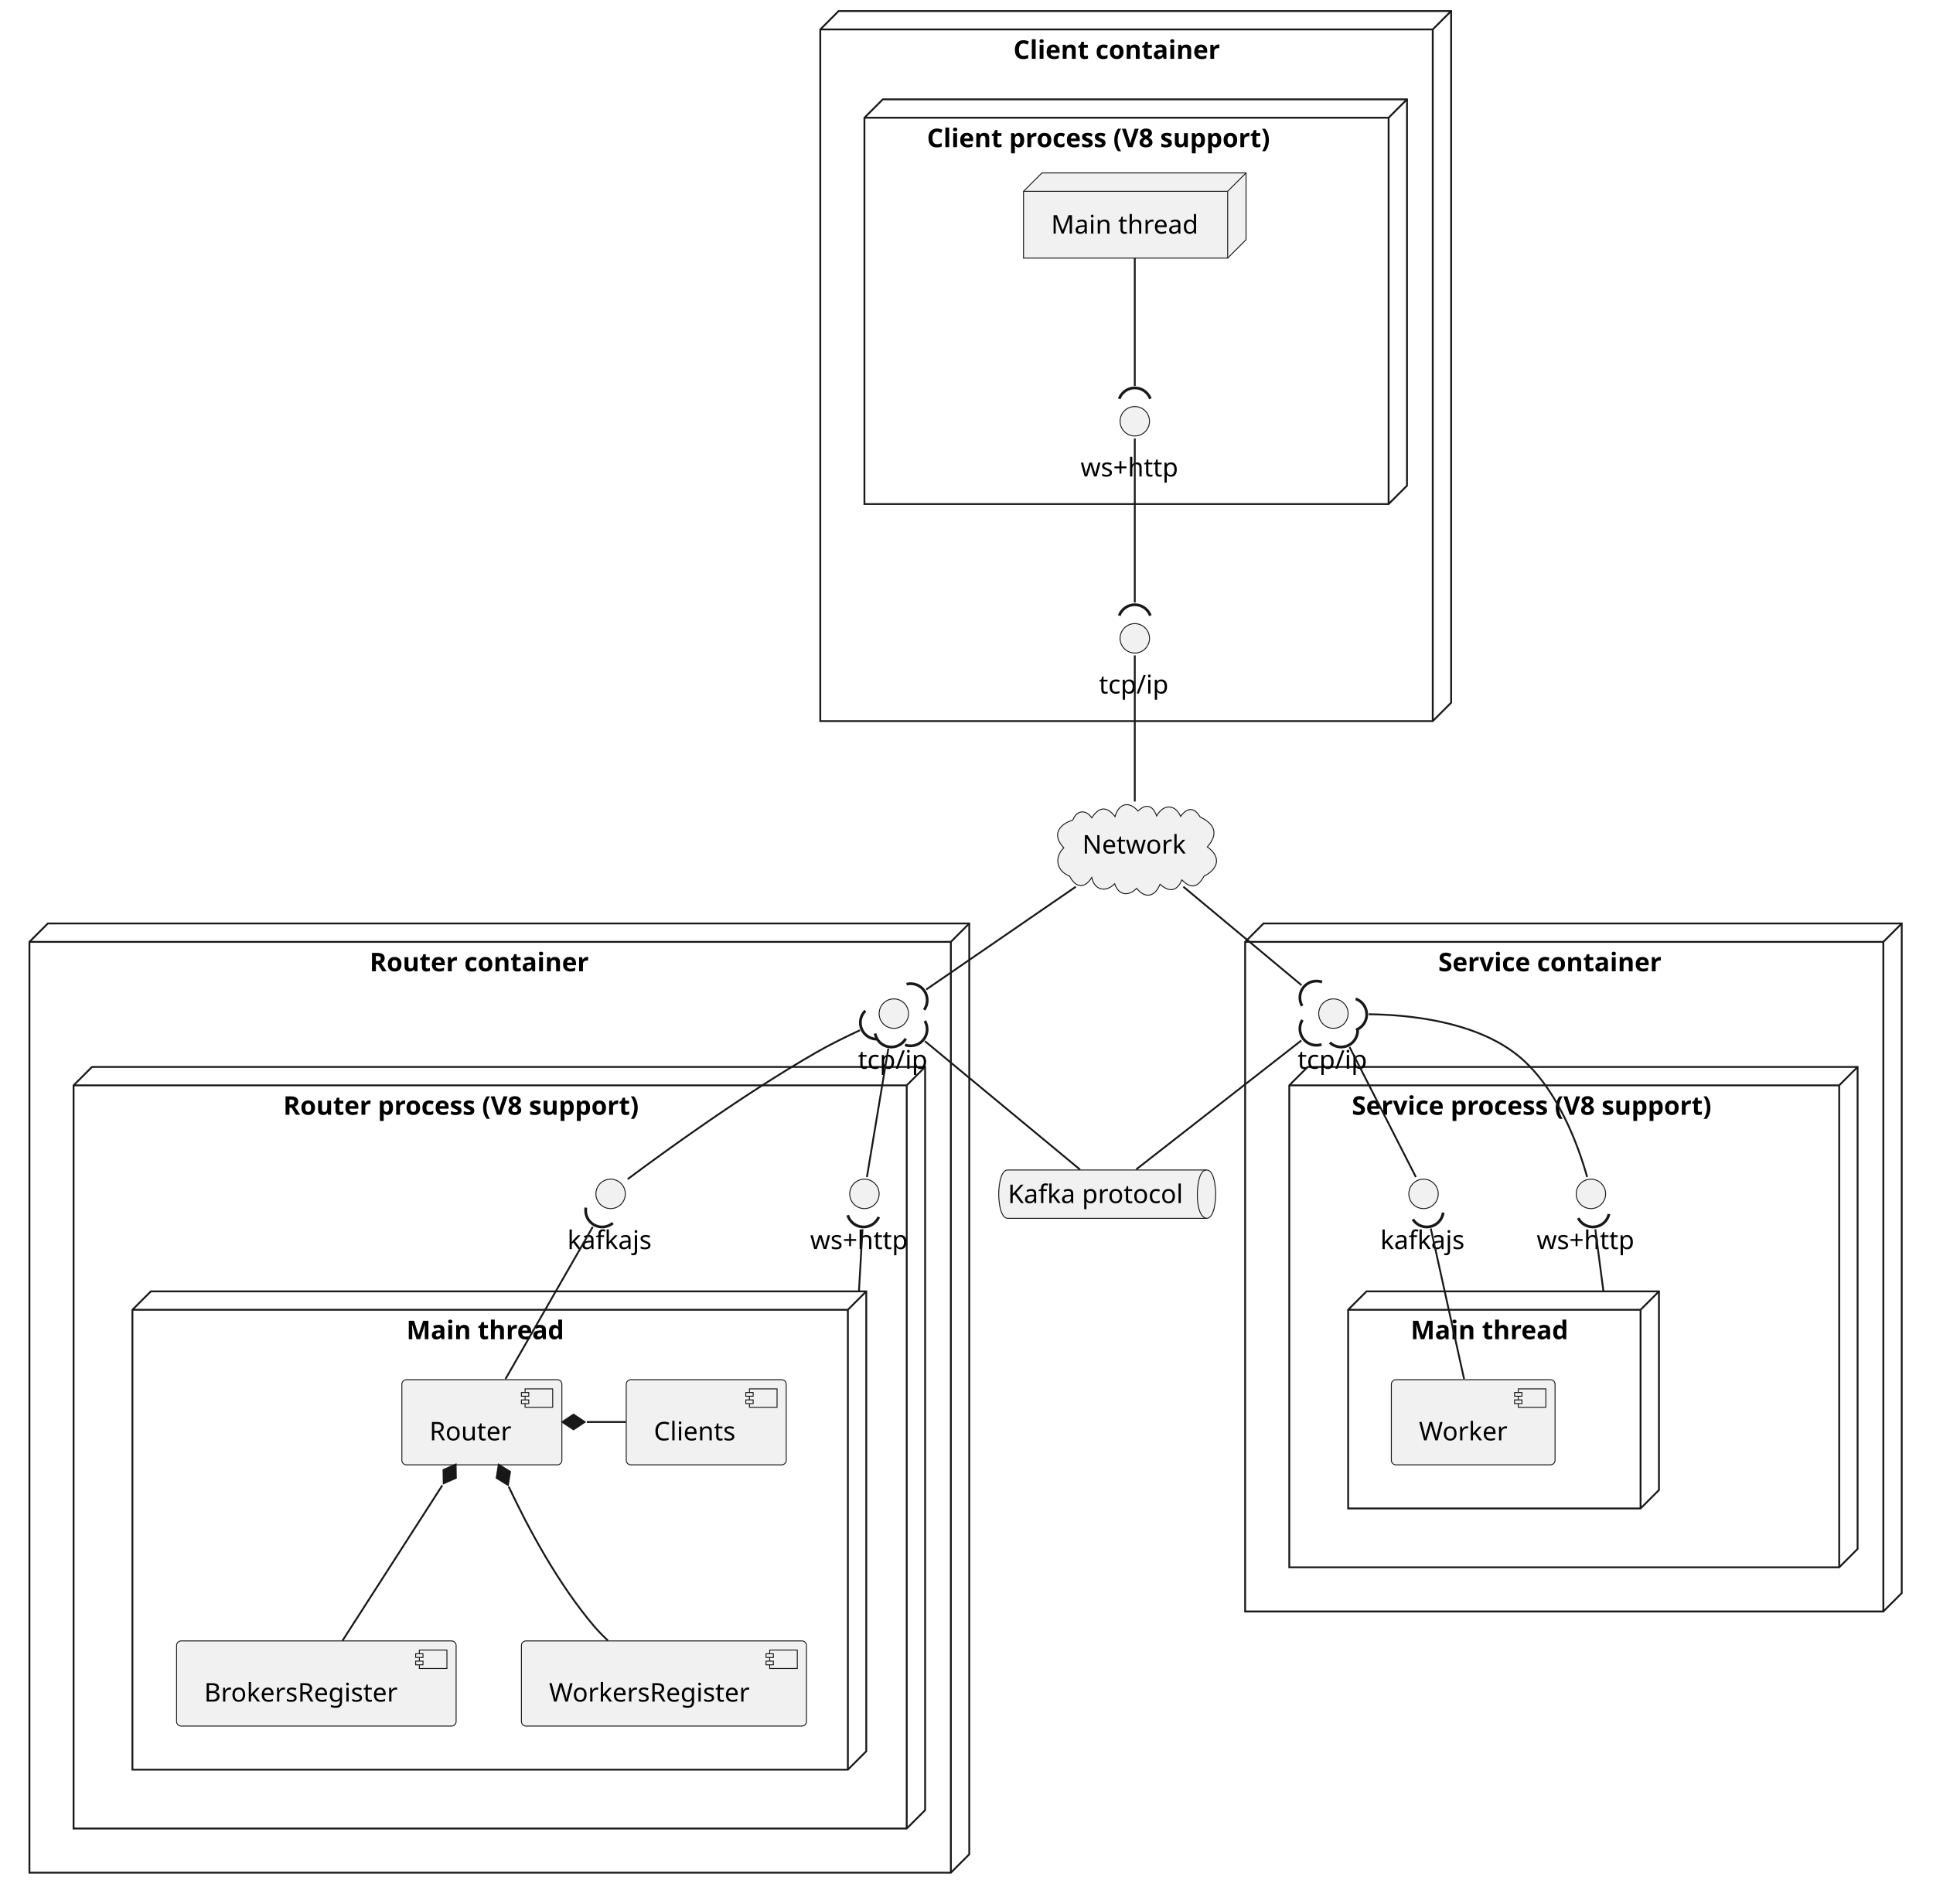
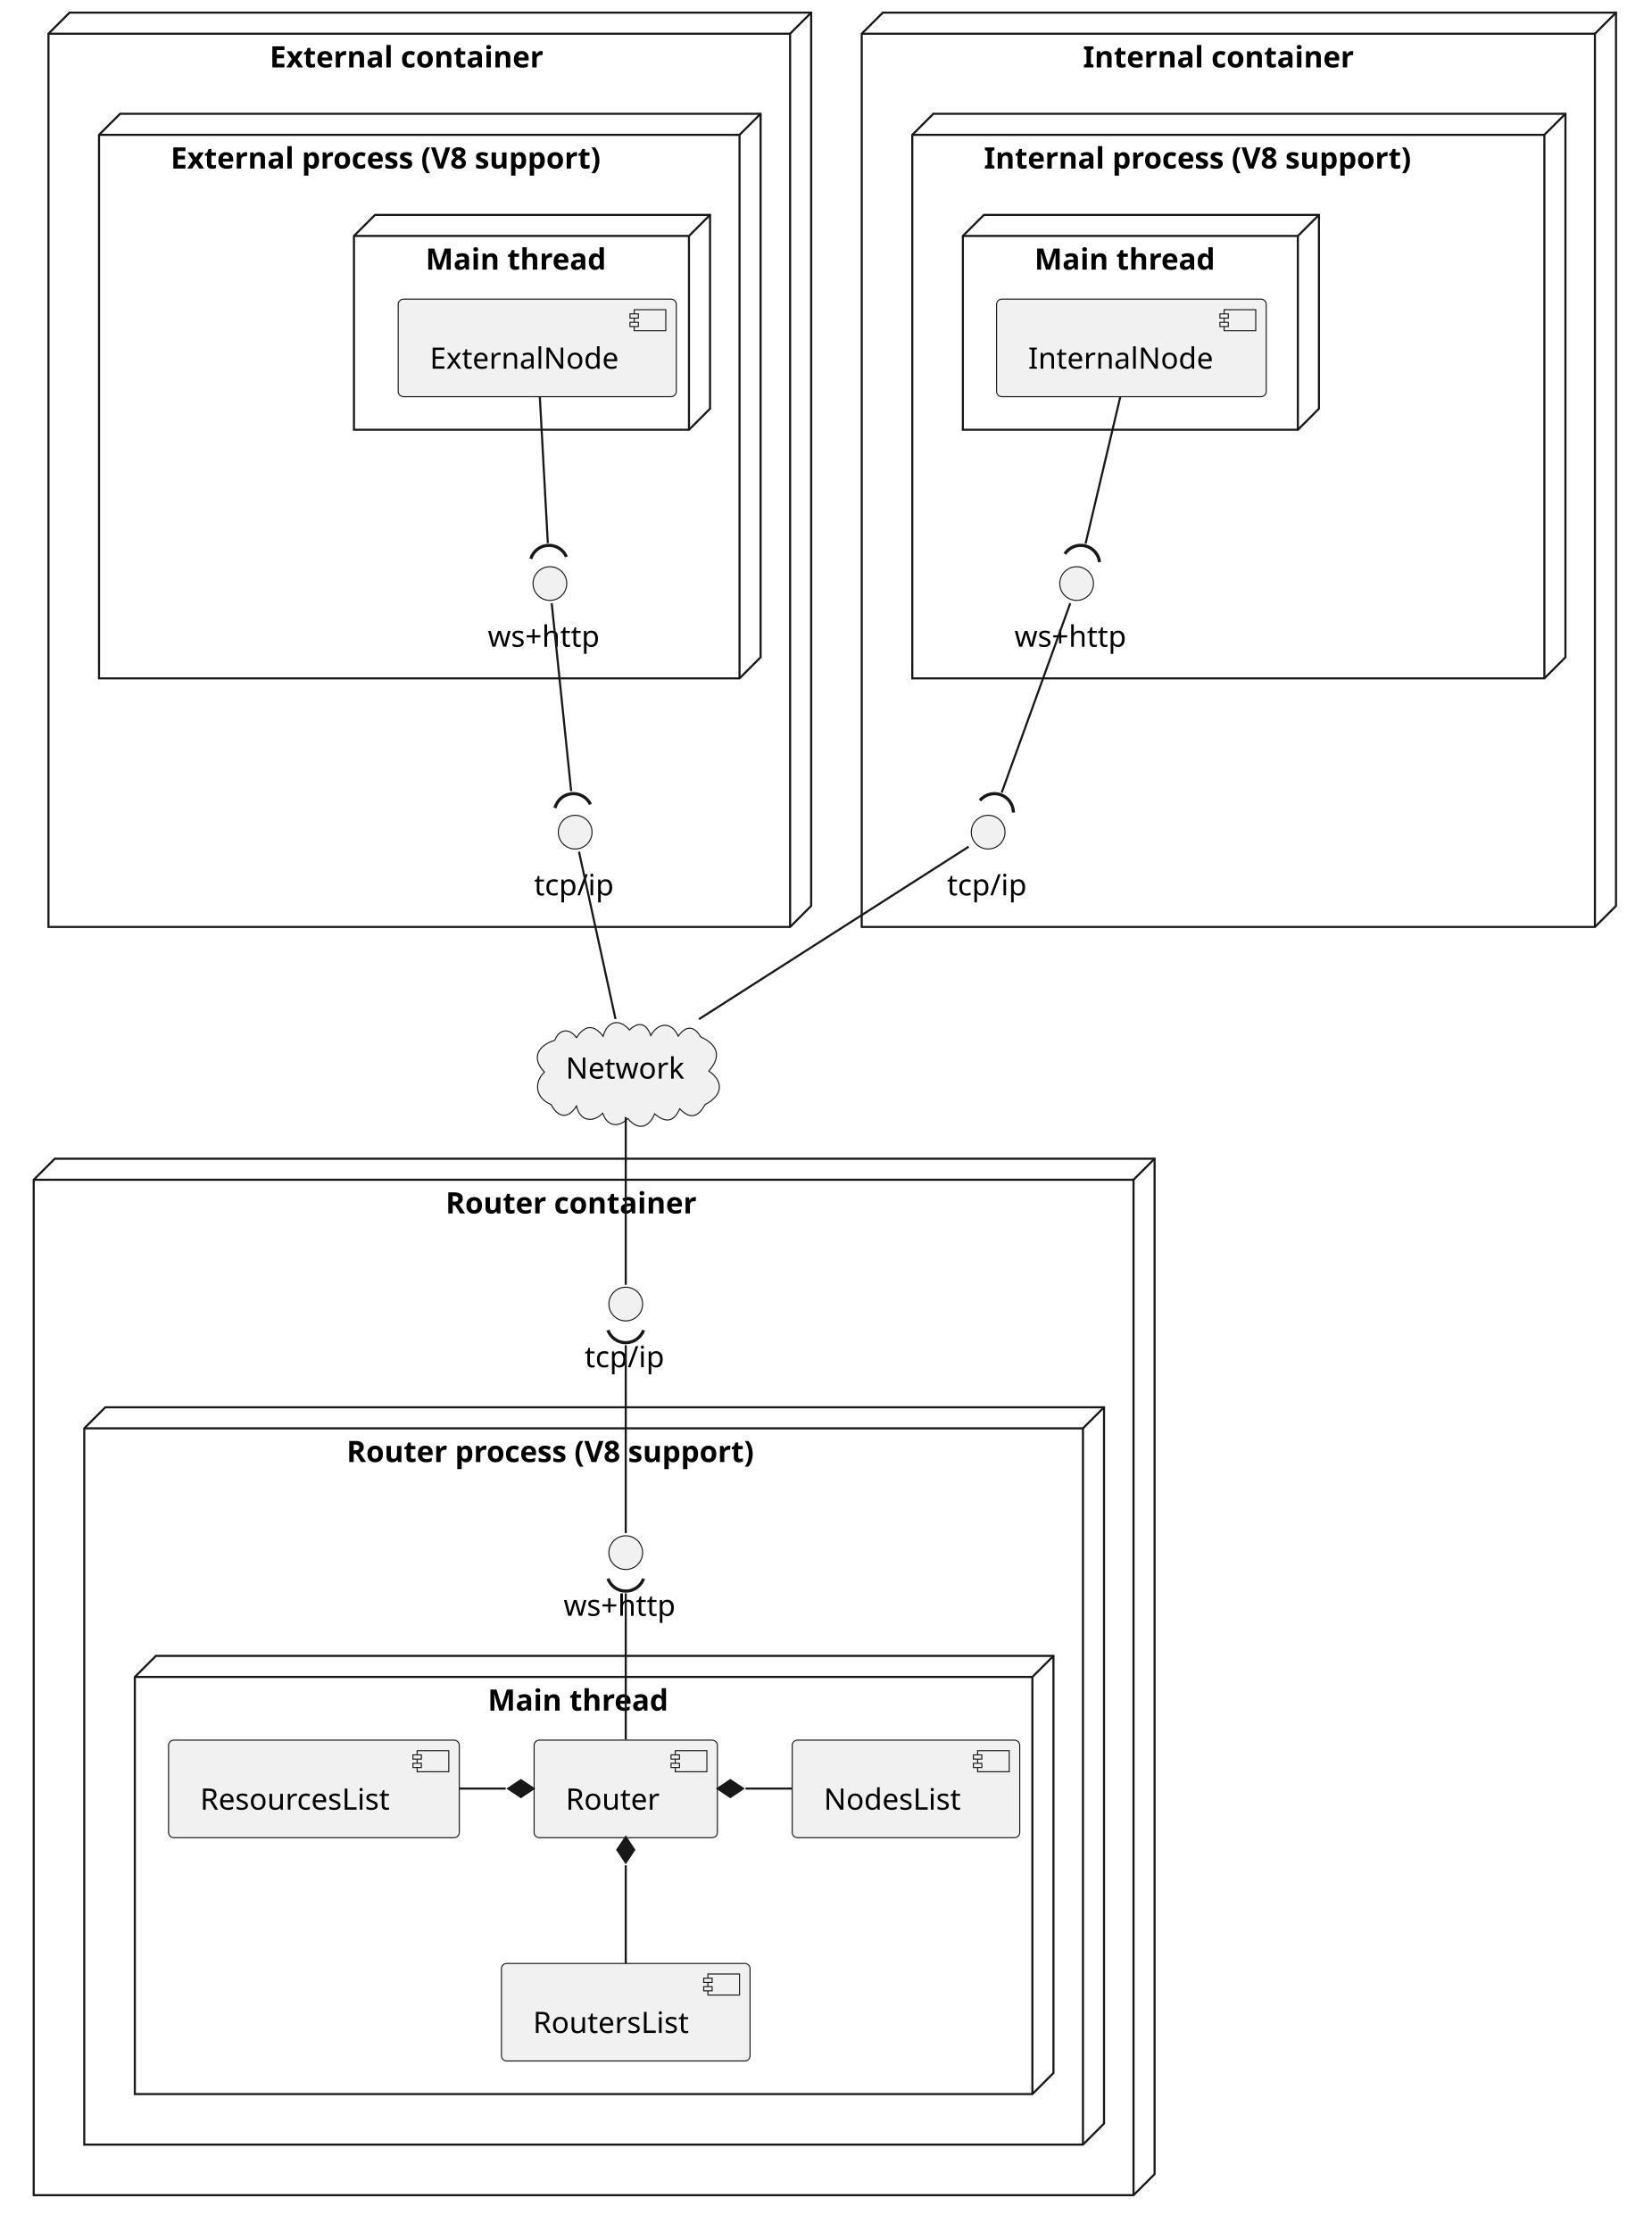
- <svg xmlns="http://www.w3.org/2000/svg" contentStyleType="text/css" height="1035px" preserveAspectRatio="none" style="width:1051px;height:1035px;background:#FFFFFF;" version="1.1" viewBox="0 0 1051 1035" width="1051px" zoomAndPan="magnify">
+ <svg xmlns="http://www.w3.org/2000/svg" contentStyleType="text/css" height="1059px" preserveAspectRatio="none" style="width:784px;height:1059px;background:#FFFFFF;" version="1.1" viewBox="0 0 784 1059" width="784px" zoomAndPan="magnify">
  <defs />
  <g>
-     <g id="cluster_client_container">
-       <polygon fill="none" points="446,16,456,6,789,6,789,382,779,392,446,392,446,16" style="stroke:#181818;stroke-width:1.0;" />
-       <line style="stroke:#181818;stroke-width:1.0;" x1="779" x2="789" y1="16" y2="6" />
-       <line style="stroke:#181818;stroke-width:1.0;" x1="446" x2="779" y1="16" y2="16" />
-       <line style="stroke:#181818;stroke-width:1.0;" x1="779" x2="779" y1="16" y2="392" />
-       <text fill="#000000" font-family="sans-serif" font-size="14" font-weight="bold" lengthAdjust="spacing" textLength="125" x="551" y="31.995">Client container</text>
+     <g id="cluster_external_container">
+       <polygon fill="none" points="23,16,33,6,385,6,385,430,375,440,23,440,23,16" style="stroke:#181818;stroke-width:1.0;" />
+       <line style="stroke:#181818;stroke-width:1.0;" x1="375" x2="385" y1="16" y2="6" />
+       <line style="stroke:#181818;stroke-width:1.0;" x1="23" x2="375" y1="16" y2="16" />
+       <line style="stroke:#181818;stroke-width:1.0;" x1="375" x2="375" y1="16" y2="440" />
+       <text fill="#000000" font-family="sans-serif" font-size="14" font-weight="bold" lengthAdjust="spacing" textLength="144" x="128" y="31.995">External container</text>
    </g>
-     <g id="cluster_client_process">
-       <polygon fill="none" points="470,64,480,54,765,54,765,264,755,274,470,274,470,64" style="stroke:#181818;stroke-width:1.0;" />
-       <line style="stroke:#181818;stroke-width:1.0;" x1="755" x2="765" y1="64" y2="54" />
-       <line style="stroke:#181818;stroke-width:1.0;" x1="470" x2="755" y1="64" y2="64" />
-       <line style="stroke:#181818;stroke-width:1.0;" x1="755" x2="755" y1="64" y2="274" />
-       <text fill="#000000" font-family="sans-serif" font-size="14" font-weight="bold" lengthAdjust="spacing" textLength="219" x="504" y="79.995">Client process (V8 support)</text>
+     <g id="cluster_external_process">
+       <polygon fill="none" points="47,64,57,54,361,54,361,312,351,322,47,322,47,64" style="stroke:#181818;stroke-width:1.0;" />
+       <line style="stroke:#181818;stroke-width:1.0;" x1="351" x2="361" y1="64" y2="54" />
+       <line style="stroke:#181818;stroke-width:1.0;" x1="47" x2="351" y1="64" y2="64" />
+       <line style="stroke:#181818;stroke-width:1.0;" x1="351" x2="351" y1="64" y2="322" />
+       <text fill="#000000" font-family="sans-serif" font-size="14" font-weight="bold" lengthAdjust="spacing" textLength="238" x="81" y="79.995">External process (V8 support)</text>
+     </g>
+     <g id="cluster_external_main_thread">
+       <polygon fill="none" points="168,112,178,102,337,102,337,194,327,204,168,204,168,112" style="stroke:#181818;stroke-width:1.0;" />
+       <line style="stroke:#181818;stroke-width:1.0;" x1="327" x2="337" y1="112" y2="102" />
+       <line style="stroke:#181818;stroke-width:1.0;" x1="168" x2="327" y1="112" y2="112" />
+       <line style="stroke:#181818;stroke-width:1.0;" x1="327" x2="327" y1="112" y2="204" />
+       <text fill="#000000" font-family="sans-serif" font-size="14" font-weight="bold" lengthAdjust="spacing" textLength="93" x="202" y="127.995">Main thread</text>
+     </g>
+     <g id="cluster_internal_container">
+       <polygon fill="none" points="409,16,419,6,767,6,767,430,757,440,409,440,409,16" style="stroke:#181818;stroke-width:1.0;" />
+       <line style="stroke:#181818;stroke-width:1.0;" x1="757" x2="767" y1="16" y2="6" />
+       <line style="stroke:#181818;stroke-width:1.0;" x1="409" x2="757" y1="16" y2="16" />
+       <line style="stroke:#181818;stroke-width:1.0;" x1="757" x2="757" y1="16" y2="440" />
+       <text fill="#000000" font-family="sans-serif" font-size="14" font-weight="bold" lengthAdjust="spacing" textLength="140" x="514" y="31.995">Internal container</text>
+     </g>
+     <g id="cluster_internal_process">
+       <polygon fill="none" points="433,64,443,54,743,54,743,312,733,322,433,322,433,64" style="stroke:#181818;stroke-width:1.0;" />
+       <line style="stroke:#181818;stroke-width:1.0;" x1="733" x2="743" y1="64" y2="54" />
+       <line style="stroke:#181818;stroke-width:1.0;" x1="433" x2="733" y1="64" y2="64" />
+       <line style="stroke:#181818;stroke-width:1.0;" x1="733" x2="733" y1="64" y2="322" />
+       <text fill="#000000" font-family="sans-serif" font-size="14" font-weight="bold" lengthAdjust="spacing" textLength="234" x="467" y="79.995">Internal process (V8 support)</text>
+     </g>
+     <g id="cluster_internal_main_thread">
+       <polygon fill="none" points="457,112,467,102,626,102,626,194,616,204,457,204,457,112" style="stroke:#181818;stroke-width:1.0;" />
+       <line style="stroke:#181818;stroke-width:1.0;" x1="616" x2="626" y1="112" y2="102" />
+       <line style="stroke:#181818;stroke-width:1.0;" x1="457" x2="616" y1="112" y2="112" />
+       <line style="stroke:#181818;stroke-width:1.0;" x1="616" x2="616" y1="112" y2="204" />
+       <text fill="#000000" font-family="sans-serif" font-size="14" font-weight="bold" lengthAdjust="spacing" textLength="93" x="491" y="127.995">Main thread</text>
    </g>
    <g id="cluster_router_container">
-       <polygon fill="none" points="16,512,26,502,527,502,527,1008,517,1018,16,1018,16,512" style="stroke:#181818;stroke-width:1.0;" />
-       <line style="stroke:#181818;stroke-width:1.0;" x1="517" x2="527" y1="512" y2="502" />
-       <line style="stroke:#181818;stroke-width:1.0;" x1="16" x2="517" y1="512" y2="512" />
-       <line style="stroke:#181818;stroke-width:1.0;" x1="517" x2="517" y1="512" y2="1018" />
-       <text fill="#000000" font-family="sans-serif" font-size="14" font-weight="bold" lengthAdjust="spacing" textLength="133" x="201" y="527.995">Router container</text>
+       <polygon fill="none" points="16,560,26,550,548,550,548,1032,538,1042,16,1042,16,560" style="stroke:#181818;stroke-width:1.0;" />
+       <line style="stroke:#181818;stroke-width:1.0;" x1="538" x2="548" y1="560" y2="550" />
+       <line style="stroke:#181818;stroke-width:1.0;" x1="16" x2="538" y1="560" y2="560" />
+       <line style="stroke:#181818;stroke-width:1.0;" x1="538" x2="538" y1="560" y2="1042" />
+       <text fill="#000000" font-family="sans-serif" font-size="14" font-weight="bold" lengthAdjust="spacing" textLength="133" x="211.5" y="575.995">Router container</text>
    </g>
    <g id="cluster_router_process">
-       <polygon fill="none" points="40,590,50,580,503,580,503,984,493,994,40,994,40,590" style="stroke:#181818;stroke-width:1.0;" />
-       <line style="stroke:#181818;stroke-width:1.0;" x1="493" x2="503" y1="590" y2="580" />
-       <line style="stroke:#181818;stroke-width:1.0;" x1="40" x2="493" y1="590" y2="590" />
-       <line style="stroke:#181818;stroke-width:1.0;" x1="493" x2="493" y1="590" y2="994" />
-       <text fill="#000000" font-family="sans-serif" font-size="14" font-weight="bold" lengthAdjust="spacing" textLength="227" x="154" y="605.995">Router process (V8 support)</text>
+       <polygon fill="none" points="40,678,50,668,524,668,524,1008,514,1018,40,1018,40,678" style="stroke:#181818;stroke-width:1.0;" />
+       <line style="stroke:#181818;stroke-width:1.0;" x1="514" x2="524" y1="678" y2="668" />
+       <line style="stroke:#181818;stroke-width:1.0;" x1="40" x2="514" y1="678" y2="678" />
+       <line style="stroke:#181818;stroke-width:1.0;" x1="514" x2="514" y1="678" y2="1018" />
+       <text fill="#000000" font-family="sans-serif" font-size="14" font-weight="bold" lengthAdjust="spacing" textLength="227" x="164.5" y="693.995">Router process (V8 support)</text>
    </g>
    <g id="cluster_router_main_thread">
-       <polygon fill="none" points="72,712,82,702,471,702,471,952,461,962,72,962,72,712" style="stroke:#181818;stroke-width:1.0;" />
-       <line style="stroke:#181818;stroke-width:1.0;" x1="461" x2="471" y1="712" y2="702" />
-       <line style="stroke:#181818;stroke-width:1.0;" x1="72" x2="461" y1="712" y2="712" />
-       <line style="stroke:#181818;stroke-width:1.0;" x1="461" x2="461" y1="712" y2="962" />
-       <text fill="#000000" font-family="sans-serif" font-size="14" font-weight="bold" lengthAdjust="spacing" textLength="93" x="221" y="727.995">Main thread</text>
+       <polygon fill="none" points="64,796,74,786,500,786,500,984,490,994,64,994,64,796" style="stroke:#181818;stroke-width:1.0;" />
+       <line style="stroke:#181818;stroke-width:1.0;" x1="490" x2="500" y1="796" y2="786" />
+       <line style="stroke:#181818;stroke-width:1.0;" x1="64" x2="490" y1="796" y2="796" />
+       <line style="stroke:#181818;stroke-width:1.0;" x1="490" x2="490" y1="796" y2="994" />
+       <text fill="#000000" font-family="sans-serif" font-size="14" font-weight="bold" lengthAdjust="spacing" textLength="93" x="231.5" y="811.995">Main thread</text>
    </g>
-     <g id="cluster_service_container">
-       <polygon fill="none" points="677,512,687,502,1034,502,1034,866,1024,876,677,876,677,512" style="stroke:#181818;stroke-width:1.0;" />
-       <line style="stroke:#181818;stroke-width:1.0;" x1="1024" x2="1034" y1="512" y2="502" />
-       <line style="stroke:#181818;stroke-width:1.0;" x1="677" x2="1024" y1="512" y2="512" />
-       <line style="stroke:#181818;stroke-width:1.0;" x1="1024" x2="1024" y1="512" y2="876" />
-       <text fill="#000000" font-family="sans-serif" font-size="14" font-weight="bold" lengthAdjust="spacing" textLength="139" x="782" y="527.995">Service container</text>
+     <g id="elem_external_tcp_ip">
+       <ellipse cx="273" cy="395" fill="#F1F1F1" rx="8" ry="8" style="stroke:#181818;stroke-width:0.5;" />
+       <text fill="#000000" font-family="sans-serif" font-size="14" lengthAdjust="spacing" textLength="39" x="253.5" y="424.995">tcp/ip</text>
    </g>
-     <g id="cluster_service_process">
-       <polygon fill="none" points="701,590,711,580,1010,580,1010,842,1000,852,701,852,701,590" style="stroke:#181818;stroke-width:1.0;" />
-       <line style="stroke:#181818;stroke-width:1.0;" x1="1000" x2="1010" y1="590" y2="580" />
-       <line style="stroke:#181818;stroke-width:1.0;" x1="701" x2="1000" y1="590" y2="590" />
-       <line style="stroke:#181818;stroke-width:1.0;" x1="1000" x2="1000" y1="590" y2="852" />
-       <text fill="#000000" font-family="sans-serif" font-size="14" font-weight="bold" lengthAdjust="spacing" textLength="233" x="735" y="605.995">Service process (V8 support)</text>
+     <g id="elem_external_websocket">
+       <ellipse cx="261" cy="277" fill="#F1F1F1" rx="8" ry="8" style="stroke:#181818;stroke-width:0.5;" />
+       <text fill="#000000" font-family="sans-serif" font-size="14" lengthAdjust="spacing" textLength="59" x="231.5" y="306.995">ws+http</text>
    </g>
-     <g id="cluster_service_main_thread">
-       <polygon fill="none" points="733,712,743,702,902,702,902,810,892,820,733,820,733,712" style="stroke:#181818;stroke-width:1.0;" />
-       <line style="stroke:#181818;stroke-width:1.0;" x1="892" x2="902" y1="712" y2="702" />
-       <line style="stroke:#181818;stroke-width:1.0;" x1="733" x2="892" y1="712" y2="712" />
-       <line style="stroke:#181818;stroke-width:1.0;" x1="892" x2="892" y1="712" y2="820" />
-       <text fill="#000000" font-family="sans-serif" font-size="14" font-weight="bold" lengthAdjust="spacing" textLength="93" x="767" y="727.995">Main thread</text>
+     <g id="elem_ExternalNode">
+       <rect fill="#F1F1F1" height="46.297" rx="2.5" ry="2.5" style="stroke:#181818;stroke-width:0.5;" width="132" x="189" y="142" />
+       <rect fill="#F1F1F1" height="10" style="stroke:#181818;stroke-width:0.5;" width="15" x="301" y="147" />
+       <rect fill="#F1F1F1" height="2" style="stroke:#181818;stroke-width:0.5;" width="4" x="299" y="149" />
+       <rect fill="#F1F1F1" height="2" style="stroke:#181818;stroke-width:0.5;" width="4" x="299" y="153" />
+       <text fill="#000000" font-family="sans-serif" font-size="14" lengthAdjust="spacing" textLength="92" x="204" y="174.995">ExternalNode</text>
    </g>
-     <g id="elem_client_tcp_ip">
-       <ellipse cx="617" cy="347" fill="#F1F1F1" rx="8" ry="8" style="stroke:#181818;stroke-width:0.5;" />
-       <text fill="#000000" font-family="sans-serif" font-size="14" lengthAdjust="spacing" textLength="39" x="597.5" y="376.995">tcp/ip</text>
+     <g id="elem_internal_tcp_ip">
+       <ellipse cx="469" cy="395" fill="#F1F1F1" rx="8" ry="8" style="stroke:#181818;stroke-width:0.5;" />
+       <text fill="#000000" font-family="sans-serif" font-size="14" lengthAdjust="spacing" textLength="39" x="449.5" y="424.995">tcp/ip</text>
    </g>
-     <g id="elem_client_websocket">
-       <ellipse cx="617" cy="229" fill="#F1F1F1" rx="8" ry="8" style="stroke:#181818;stroke-width:0.5;" />
-       <text fill="#000000" font-family="sans-serif" font-size="14" lengthAdjust="spacing" textLength="59" x="587.5" y="258.995">ws+http</text>
+     <g id="elem_internal_websocket">
+       <ellipse cx="511" cy="277" fill="#F1F1F1" rx="8" ry="8" style="stroke:#181818;stroke-width:0.5;" />
+       <text fill="#000000" font-family="sans-serif" font-size="14" lengthAdjust="spacing" textLength="59" x="481.5" y="306.995">ws+http</text>
    </g>
-     <g id="elem_client_main_thread">
-       <polygon fill="#F1F1F1" points="556.5,104,566.5,94,677.5,94,677.5,130.297,667.5,140.297,556.5,140.297,556.5,104" style="stroke:#181818;stroke-width:0.5;" />
-       <line style="stroke:#181818;stroke-width:0.5;" x1="667.5" x2="677.5" y1="104" y2="94" />
-       <line style="stroke:#181818;stroke-width:0.5;" x1="556.5" x2="667.5" y1="104" y2="104" />
-       <line style="stroke:#181818;stroke-width:0.5;" x1="667.5" x2="667.5" y1="104" y2="140.297" />
-       <text fill="#000000" font-family="sans-serif" font-size="14" lengthAdjust="spacing" textLength="81" x="571.5" y="126.995">Main thread</text>
+     <g id="elem_InternalNode">
+       <rect fill="#F1F1F1" height="46.297" rx="2.5" ry="2.5" style="stroke:#181818;stroke-width:0.5;" width="128" x="473" y="142" />
+       <rect fill="#F1F1F1" height="10" style="stroke:#181818;stroke-width:0.5;" width="15" x="581" y="147" />
+       <rect fill="#F1F1F1" height="2" style="stroke:#181818;stroke-width:0.5;" width="4" x="579" y="149" />
+       <rect fill="#F1F1F1" height="2" style="stroke:#181818;stroke-width:0.5;" width="4" x="579" y="153" />
+       <text fill="#000000" font-family="sans-serif" font-size="14" lengthAdjust="spacing" textLength="88" x="488" y="174.995">InternalNode</text>
    </g>
    <g id="elem_router_tcp_ip">
-       <ellipse cx="486" cy="551" fill="#F1F1F1" rx="8" ry="8" style="stroke:#181818;stroke-width:0.5;" />
-       <text fill="#000000" font-family="sans-serif" font-size="14" lengthAdjust="spacing" textLength="39" x="466.5" y="580.995">tcp/ip</text>
+       <ellipse cx="297" cy="619" fill="#F1F1F1" rx="8" ry="8" style="stroke:#181818;stroke-width:0.5;" />
+       <text fill="#000000" font-family="sans-serif" font-size="14" lengthAdjust="spacing" textLength="39" x="277.5" y="648.995">tcp/ip</text>
    </g>
    <g id="elem_router_websocket">
-       <ellipse cx="470" cy="649" fill="#F1F1F1" rx="8" ry="8" style="stroke:#181818;stroke-width:0.5;" />
-       <text fill="#000000" font-family="sans-serif" font-size="14" lengthAdjust="spacing" textLength="59" x="440.5" y="678.995">ws+http</text>
-     </g>
-     <g id="elem_router_kafka_js">
-       <ellipse cx="332" cy="649" fill="#F1F1F1" rx="8" ry="8" style="stroke:#181818;stroke-width:0.5;" />
-       <text fill="#000000" font-family="sans-serif" font-size="14" lengthAdjust="spacing" textLength="47" x="308.5" y="678.995">kafkajs</text>
+       <ellipse cx="297" cy="737" fill="#F1F1F1" rx="8" ry="8" style="stroke:#181818;stroke-width:0.5;" />
+       <text fill="#000000" font-family="sans-serif" font-size="14" lengthAdjust="spacing" textLength="59" x="267.5" y="766.995">ws+http</text>
    </g>
    <g id="elem_Router">
-       <rect fill="#F1F1F1" height="46.297" rx="2.5" ry="2.5" style="stroke:#181818;stroke-width:0.5;" width="87" x="218.5" y="750" />
-       <rect fill="#F1F1F1" height="10" style="stroke:#181818;stroke-width:0.5;" width="15" x="285.5" y="755" />
-       <rect fill="#F1F1F1" height="2" style="stroke:#181818;stroke-width:0.5;" width="4" x="283.5" y="757" />
-       <rect fill="#F1F1F1" height="2" style="stroke:#181818;stroke-width:0.5;" width="4" x="283.5" y="761" />
-       <text fill="#000000" font-family="sans-serif" font-size="14" lengthAdjust="spacing" textLength="47" x="233.5" y="782.995">Router</text>
+       <rect fill="#F1F1F1" height="46.297" rx="2.5" ry="2.5" style="stroke:#181818;stroke-width:0.5;" width="87" x="253.5" y="826" />
+       <rect fill="#F1F1F1" height="10" style="stroke:#181818;stroke-width:0.5;" width="15" x="320.5" y="831" />
+       <rect fill="#F1F1F1" height="2" style="stroke:#181818;stroke-width:0.5;" width="4" x="318.5" y="833" />
+       <rect fill="#F1F1F1" height="2" style="stroke:#181818;stroke-width:0.5;" width="4" x="318.5" y="837" />
+       <text fill="#000000" font-family="sans-serif" font-size="14" lengthAdjust="spacing" textLength="47" x="268.5" y="858.995">Router</text>
    </g>
-     <g id="elem_Clients">
-       <rect fill="#F1F1F1" height="46.297" rx="2.5" ry="2.5" style="stroke:#181818;stroke-width:0.5;" width="87" x="340.5" y="750" />
-       <rect fill="#F1F1F1" height="10" style="stroke:#181818;stroke-width:0.5;" width="15" x="407.5" y="755" />
-       <rect fill="#F1F1F1" height="2" style="stroke:#181818;stroke-width:0.5;" width="4" x="405.5" y="757" />
-       <rect fill="#F1F1F1" height="2" style="stroke:#181818;stroke-width:0.5;" width="4" x="405.5" y="761" />
-       <text fill="#000000" font-family="sans-serif" font-size="14" lengthAdjust="spacing" textLength="47" x="355.5" y="782.995">Clients</text>
+     <g id="elem_NodesList">
+       <rect fill="#F1F1F1" height="46.297" rx="2.5" ry="2.5" style="stroke:#181818;stroke-width:0.5;" width="108" x="376" y="826" />
+       <rect fill="#F1F1F1" height="10" style="stroke:#181818;stroke-width:0.5;" width="15" x="464" y="831" />
+       <rect fill="#F1F1F1" height="2" style="stroke:#181818;stroke-width:0.5;" width="4" x="462" y="833" />
+       <rect fill="#F1F1F1" height="2" style="stroke:#181818;stroke-width:0.5;" width="4" x="462" y="837" />
+       <text fill="#000000" font-family="sans-serif" font-size="14" lengthAdjust="spacing" textLength="68" x="391" y="858.995">NodesList</text>
    </g>
-     <g id="elem_BrokersRegister">
-       <rect fill="#F1F1F1" height="46.297" rx="2.5" ry="2.5" style="stroke:#181818;stroke-width:0.5;" width="152" x="96" y="892" />
-       <rect fill="#F1F1F1" height="10" style="stroke:#181818;stroke-width:0.5;" width="15" x="228" y="897" />
-       <rect fill="#F1F1F1" height="2" style="stroke:#181818;stroke-width:0.5;" width="4" x="226" y="899" />
-       <rect fill="#F1F1F1" height="2" style="stroke:#181818;stroke-width:0.5;" width="4" x="226" y="903" />
-       <text fill="#000000" font-family="sans-serif" font-size="14" lengthAdjust="spacing" textLength="112" x="111" y="924.995">BrokersRegister</text>
+     <g id="elem_ResourcesList">
+       <rect fill="#F1F1F1" height="46.297" rx="2.5" ry="2.5" style="stroke:#181818;stroke-width:0.5;" width="138" x="80" y="826" />
+       <rect fill="#F1F1F1" height="10" style="stroke:#181818;stroke-width:0.5;" width="15" x="198" y="831" />
+       <rect fill="#F1F1F1" height="2" style="stroke:#181818;stroke-width:0.5;" width="4" x="196" y="833" />
+       <rect fill="#F1F1F1" height="2" style="stroke:#181818;stroke-width:0.5;" width="4" x="196" y="837" />
+       <text fill="#000000" font-family="sans-serif" font-size="14" lengthAdjust="spacing" textLength="98" x="95" y="858.995">ResourcesList</text>
    </g>
-     <g id="elem_WorkersRegister">
-       <rect fill="#F1F1F1" height="46.297" rx="2.5" ry="2.5" style="stroke:#181818;stroke-width:0.5;" width="155" x="283.5" y="892" />
-       <rect fill="#F1F1F1" height="10" style="stroke:#181818;stroke-width:0.5;" width="15" x="418.5" y="897" />
-       <rect fill="#F1F1F1" height="2" style="stroke:#181818;stroke-width:0.5;" width="4" x="416.5" y="899" />
-       <rect fill="#F1F1F1" height="2" style="stroke:#181818;stroke-width:0.5;" width="4" x="416.5" y="903" />
-       <text fill="#000000" font-family="sans-serif" font-size="14" lengthAdjust="spacing" textLength="115" x="298.5" y="924.995">WorkersRegister</text>
-     </g>
-     <g id="elem_service_tcp_ip">
-       <ellipse cx="725" cy="551" fill="#F1F1F1" rx="8" ry="8" style="stroke:#181818;stroke-width:0.5;" />
-       <text fill="#000000" font-family="sans-serif" font-size="14" lengthAdjust="spacing" textLength="39" x="705.5" y="580.995">tcp/ip</text>
-     </g>
-     <g id="elem_service_websocket">
-       <ellipse cx="865" cy="649" fill="#F1F1F1" rx="8" ry="8" style="stroke:#181818;stroke-width:0.5;" />
-       <text fill="#000000" font-family="sans-serif" font-size="14" lengthAdjust="spacing" textLength="59" x="835.5" y="678.995">ws+http</text>
-     </g>
-     <g id="elem_service_kafka_js">
-       <ellipse cx="774" cy="649" fill="#F1F1F1" rx="8" ry="8" style="stroke:#181818;stroke-width:0.5;" />
-       <text fill="#000000" font-family="sans-serif" font-size="14" lengthAdjust="spacing" textLength="47" x="750.5" y="678.995">kafkajs</text>
-     </g>
-     <g id="elem_Worker">
-       <rect fill="#F1F1F1" height="46.297" rx="2.5" ry="2.5" style="stroke:#181818;stroke-width:0.5;" width="89" x="756.5" y="750" />
-       <rect fill="#F1F1F1" height="10" style="stroke:#181818;stroke-width:0.5;" width="15" x="825.5" y="755" />
-       <rect fill="#F1F1F1" height="2" style="stroke:#181818;stroke-width:0.5;" width="4" x="823.5" y="757" />
-       <rect fill="#F1F1F1" height="2" style="stroke:#181818;stroke-width:0.5;" width="4" x="823.5" y="761" />
-       <text fill="#000000" font-family="sans-serif" font-size="14" lengthAdjust="spacing" textLength="49" x="771.5" y="782.995">Worker</text>
+     <g id="elem_RoutersList">
+       <rect fill="#F1F1F1" height="46.297" rx="2.5" ry="2.5" style="stroke:#181818;stroke-width:0.5;" width="118" x="238" y="932" />
+       <rect fill="#F1F1F1" height="10" style="stroke:#181818;stroke-width:0.5;" width="15" x="336" y="937" />
+       <rect fill="#F1F1F1" height="2" style="stroke:#181818;stroke-width:0.5;" width="4" x="334" y="939" />
+       <rect fill="#F1F1F1" height="2" style="stroke:#181818;stroke-width:0.5;" width="4" x="334" y="943" />
+       <text fill="#000000" font-family="sans-serif" font-size="14" lengthAdjust="spacing" textLength="78" x="253" y="964.995">RoutersList</text>
    </g>
    <g id="elem_network">
-       <path d="M583.31,445.808 C585.371,440.345 590.33,439.846 593.624,444.56 C597.518,438.532 601.764,438.06 606.268,443.91 C608.1,436.877 613.803,435.06 618.75,440.889 C623.291,436.49 626.95,437.964 628.875,443.543 C632.363,437.255 638.708,436.728 641.927,443.807 C645.486,438.843 649.315,438.667 652.55,444.137 C660.458,447.841 662.722,453.283 656.444,460.385 C664.345,465.984 662.227,472.454 654.649,476.307 C651.452,482.17 647.673,483.624 642.618,478.308 C639.846,484.802 635.672,485.061 630.723,480.692 C628.049,487.342 622.867,488.87 617.989,482.92 C613.613,487.424 608.178,486.795 606.067,480.435 C601.309,485.259 595.085,484.057 593.612,476.993 C589.659,483.406 584.787,482.555 581.565,476.297 C574.51,473.507 572.955,466.203 578.407,460.855 C571.72,453.935 575.755,448.088 583.31,445.808 " fill="#F1F1F1" style="stroke:#181818;stroke-width:0.5;" />
-       <text fill="#000000" font-family="sans-serif" font-size="14" lengthAdjust="spacing" textLength="57" x="588.5" y="463.995">Network</text>
+       <path d="M263.31,493.808 C265.371,488.345 270.33,487.846 273.624,492.56 C277.518,486.532 281.764,486.06 286.268,491.91 C288.1,484.877 293.803,483.06 298.75,488.889 C303.291,484.49 306.95,485.964 308.875,491.543 C312.363,485.255 318.708,484.728 321.926,491.807 C325.486,486.843 329.315,486.667 332.55,492.137 C340.458,495.841 342.722,501.283 336.444,508.385 C344.345,513.984 342.227,520.454 334.649,524.307 C331.452,530.17 327.673,531.624 322.618,526.308 C319.846,532.802 315.672,533.061 310.723,528.692 C308.049,535.342 302.867,536.87 297.989,530.92 C293.613,535.424 288.178,534.794 286.067,528.435 C281.309,533.259 275.085,532.057 273.612,524.993 C269.659,531.407 264.787,530.555 261.565,524.297 C254.51,521.507 252.955,514.203 258.407,508.855 C251.72,501.935 255.755,496.088 263.31,493.808 " fill="#F1F1F1" style="stroke:#181818;stroke-width:0.5;" />
+       <text fill="#000000" font-family="sans-serif" font-size="14" lengthAdjust="spacing" textLength="57" x="268.5" y="511.995">Network</text>
    </g>
-     <g id="elem_kafka_protocol">
-       <path d="M548,636 L656,636 C661,636 661,649.148 661,649.148 C661,649.148 661,662.297 656,662.297 L548,662.297 C543,662.297 543,649.148 543,649.148 C543,649.148 543,636 548,636 " fill="#F1F1F1" style="stroke:#181818;stroke-width:0.5;" />
-       <path d="M656,636 C651,636 651,649.148 651,649.148 C651,662.297 656,662.297 656,662.297 " fill="none" style="stroke:#181818;stroke-width:0.5;" />
-       <text fill="#000000" font-family="sans-serif" font-size="14" lengthAdjust="spacing" textLength="98" x="548" y="653.995">Kafka protocol</text>
+     <g id="link_ExternalNode_external_websocket">
+       <path d="M256.21,188.26 C257.33,208.74 258.97,238.73 260.01,257.81 " fill="none" id="ExternalNode-to-external_websocket" style="stroke:#181818;stroke-width:1.0;" />
+       <path d="M268.838,264.327 A9,9 0 0 0 251.948 265.245" fill="none" style="stroke:#181818;stroke-width:1.5;" />
    </g>
-     <g id="link_client_main_thread_client_websocket">
-       <path d="M617,140.26 C617,160.74 617,190.73 617,209.81 " fill="none" id="client_main_thread-to-client_websocket" style="stroke:#181818;stroke-width:1.0;" />
-       <path d="M625.457,216.782 A9,9 0 0 0 608.543 216.782" fill="none" style="stroke:#181818;stroke-width:1.5;" />
+     <g id="link_external_websocket_external_tcp_ip">
+       <path d="M261.86,286.34 C263.78,304.9 268.45,349.98 271.09,375.53 " fill="none" id="external_websocket-to-external_tcp_ip" style="stroke:#181818;stroke-width:1.0;" />
+       <path d="M280.236,381.799 A9,9 0 0 0 263.411 383.537" fill="none" style="stroke:#181818;stroke-width:1.5;" />
    </g>
-     <g id="link_client_websocket_client_tcp_ip">
-       <path d="M617,238.34 C617,256.9 617,301.98 617,327.53 " fill="none" id="client_websocket-to-client_tcp_ip" style="stroke:#181818;stroke-width:1.0;" />
-       <path d="M625.457,334.652 A9,9 0 0 0 608.543 334.652" fill="none" style="stroke:#181818;stroke-width:1.5;" />
+     <g id="link_InternalNode_internal_websocket">
+       <path d="M531.74,188.26 C526.88,208.83 519.74,239.01 515.24,258.07 " fill="none" id="InternalNode-to-internal_websocket" style="stroke:#181818;stroke-width:1.0;" />
+       <path d="M521.869,266.81 A9,9 0 0 0 505.408 262.919" fill="none" style="stroke:#181818;stroke-width:1.5;" />
    </g>
-     <g id="link_client_tcp_ip_network">
-       <path d="M617,356.27 C617,372.96 617,411.16 617,435.71 " fill="none" id="client_tcp_ip-network" style="stroke:#181818;stroke-width:1.0;" />
+     <g id="link_internal_websocket_internal_tcp_ip">
+       <path d="M507.98,286.34 C501.2,305.07 484.64,350.8 475.44,376.22 " fill="none" id="internal_websocket-to-internal_tcp_ip" style="stroke:#181818;stroke-width:1.0;" />
+       <path d="M480.99,385.712 A9,9 0 0 0 465.084 379.959" fill="none" style="stroke:#181818;stroke-width:1.5;" />
+     </g>
+     <g id="link_external_tcp_ip_network">
+       <path d="M274.8,404.27 C278.44,420.96 286.78,459.16 292.14,483.71 " fill="none" id="external_tcp_ip-network" style="stroke:#181818;stroke-width:1.0;" />
+     </g>
+     <g id="link_internal_tcp_ip_network">
+       <path d="M459.75,401.91 C436.03,417.09 372.04,458.01 331.73,483.79 " fill="none" id="internal_tcp_ip-network" style="stroke:#181818;stroke-width:1.0;" />
+     </g>
+     <g id="link_Router_NodesList">
+       <path d="M353.86,849 C361.21,849 368.55,849 375.9,849 " fill="none" id="Router-backto-NodesList" style="stroke:#181818;stroke-width:1.0;" />
+       <polygon fill="#181818" points="340.64,849,346.64,853,352.64,849,346.64,845,340.64,849" style="stroke:#181818;stroke-width:1.0;" />
+     </g>
+     <g id="link_ResourcesList_Router">
+       <path d="M218.09,849 C225.41,849 232.73,849 240.05,849 " fill="none" id="ResourcesList-to-Router" style="stroke:#181818;stroke-width:1.0;" />
+       <polygon fill="#181818" points="253.23,849,247.23,845,241.23,849,247.23,853,253.23,849" style="stroke:#181818;stroke-width:1.0;" />
+     </g>
+     <g id="link_Router_RoutersList">
+       <path d="M297,885.44 C297,900.87 297,918.47 297,931.98 " fill="none" id="Router-backto-RoutersList" style="stroke:#181818;stroke-width:1.0;" />
+       <polygon fill="#181818" points="297,872.06,293,878.06,297,884.06,301,878.06,297,872.06" style="stroke:#181818;stroke-width:1.0;" />
    </g>
    <g id="link_network_router_tcp_ip">
-       <path d="M584.95,482.02 C559.34,499.62 524.39,523.63 503.61,537.9 " fill="none" id="network-to-router_tcp_ip" style="stroke:#181818;stroke-width:1.0;" />
-       <path d="M502.474,548.951 A9,9 0 0 0 492.902 535.005" fill="none" style="stroke:#181818;stroke-width:1.5;" />
+       <path d="M297,530.26 C297,554.87 297,593.23 297,609.86 " fill="none" id="network-router_tcp_ip" style="stroke:#181818;stroke-width:1.0;" />
    </g>
    <g id="link_router_tcp_ip_router_websocket">
-       <path d="M482.99,570.05 C479.51,590.96 473.92,624.48 471.36,639.84 " fill="none" id="router_tcp_ip-backto-router_websocket" style="stroke:#181818;stroke-width:1.0;" />
-       <path d="M475.792,561.826 A9,9 0 0 0 492.476 564.607" fill="none" style="stroke:#181818;stroke-width:1.5;" />
+       <path d="M297,638.57 C297,664.17 297,709.25 297,727.73 " fill="none" id="router_tcp_ip-backto-router_websocket" style="stroke:#181818;stroke-width:1.0;" />
+       <path d="M288.543,631.418 A9,9 0 0 0 305.457 631.418" fill="none" style="stroke:#181818;stroke-width:1.5;" />
    </g>
-     <g id="link_router_tcp_ip_router_kafka_js">
-       <path d="M467.55,560.05 C460.11,563.49 451.52,567.69 444,572 C404.24,594.78 360.07,626.95 341.27,640.99 " fill="none" id="router_tcp_ip-backto-router_kafka_js" style="stroke:#181818;stroke-width:1.0;" />
-       <path d="M470.512,549.442 A9,9 0 0 0 477.431 564.876" fill="none" style="stroke:#181818;stroke-width:1.5;" />
-     </g>
-     <g id="link_router_kafka_js_Router">
-       <path d="M322.28,666.94 C309.92,688.48 288.54,725.74 274.85,749.61 " fill="none" id="router_kafka_js-backto-Router" style="stroke:#181818;stroke-width:1.0;" />
-       <path d="M318.541,656.47 A9,9 0 0 0 333.221 664.873" fill="none" style="stroke:#181818;stroke-width:1.5;" />
-     </g>
-     <g id="link_Router_Clients">
-       <path d="M319.05,773 C326.15,773 333.25,773 340.34,773 " fill="none" id="Router-backto-Clients" style="stroke:#181818;stroke-width:1.0;" />
-       <polygon fill="#181818" points="305.84,773,311.84,777,317.84,773,311.84,769,305.84,773" style="stroke:#181818;stroke-width:1.0;" />
-     </g>
-     <g id="link_Router_BrokersRegister">
-       <path d="M240.49,807.45 C223.68,833.61 200.78,869.23 186.19,891.92 " fill="none" id="Router-backto-BrokersRegister" style="stroke:#181818;stroke-width:1.0;" />
-       <polygon fill="#181818" points="247.74,796.18,241.132,799.067,241.255,806.277,247.863,803.39,247.74,796.18" style="stroke:#181818;stroke-width:1.0;" />
-     </g>
-     <g id="link_Router_WorkersRegister">
-       <path d="M276.6,808.17 C287.39,831.07 303.55,861.12 323,884 C325.29,886.69 327.84,889.3 330.53,891.8 " fill="none" id="Router-backto-WorkersRegister" style="stroke:#181818;stroke-width:1.0;" />
-       <polygon fill="#181818" points="271.18,796.27,270.033,803.389,276.163,807.186,277.31,800.067,271.18,796.27" style="stroke:#181818;stroke-width:1.0;" />
-     </g>
-     <g id="link_router_websocket_router_main_thread">
-       <path d="M468.95,668.23 C468.473,676.585 467.871,687.097 467.234,698.202 C467.194,698.896 467.154,699.592 467.115,700.291 C467.094,700.64 467.075,700.989 467.054,701.34 C467.044,701.514 467.034,701.69 467.024,701.865 " fill="none" id="router_websocket-backto-router_main_thread" style="stroke:#181818;stroke-width:1.0;" />
-       <path d="M460.921,660.59 A9,9 0 0 0 477.808 661.556" fill="none" style="stroke:#181818;stroke-width:1.5;" />
-     </g>
-     <g id="link_network_service_tcp_ip">
-       <path d="M643.42,482.02 C663.41,498.68 690.31,521.09 707.65,535.54 " fill="none" id="network-to-service_tcp_ip" style="stroke:#181818;stroke-width:1.0;" />
-       <path d="M718.806,533.831 A9,9 0 0 0 707.983 546.829" fill="none" style="stroke:#181818;stroke-width:1.5;" />
-     </g>
-     <g id="link_service_tcp_ip_service_websocket">
-       <path d="M744.15,551.35 C765.4,551.58 799.75,554.92 823,572 C846.57,589.32 858.54,624.03 862.95,639.83 " fill="none" id="service_tcp_ip-backto-service_websocket" style="stroke:#181818;stroke-width:1.0;" />
-       <path d="M737.273,559.886 A9,9 0 0 0 737.104 542.972" fill="none" style="stroke:#181818;stroke-width:1.5;" />
-     </g>
-     <g id="link_service_tcp_ip_service_kafka_js">
-       <path d="M733.78,569.19 C744.41,590.03 761.89,624.27 769.83,639.84 " fill="none" id="service_tcp_ip-backto-service_kafka_js" style="stroke:#181818;stroke-width:1.0;" />
-       <path d="M723.047,566.767 A9,9 0 0 0 738.112 559.077" fill="none" style="stroke:#181818;stroke-width:1.5;" />
-     </g>
-     <g id="link_service_kafka_js_Worker">
-       <path d="M777.95,667.83 C782.74,689.49 790.83,726.06 796.04,749.61 " fill="none" id="service_kafka_js-backto-Worker" style="stroke:#181818;stroke-width:1.0;" />
-       <path d="M768.177,662.831 A9,9 0 0 0 784.692 659.18" fill="none" style="stroke:#181818;stroke-width:1.5;" />
-     </g>
-     <g id="link_service_websocket_service_main_thread">
-       <path d="M867.39,668.23 C868.485,676.585 869.863,687.097 871.319,698.202 C871.41,698.896 871.501,699.592 871.593,700.291 C871.639,700.64 871.685,700.989 871.731,701.34 C871.754,701.514 871.777,701.69 871.799,701.865 " fill="none" id="service_websocket-backto-service_main_thread" style="stroke:#181818;stroke-width:1.0;" />
-       <path d="M858.071,662.163 A9,9 0 0 0 874.838 659.94" fill="none" style="stroke:#181818;stroke-width:1.5;" />
-     </g>
-     <g id="link_router_tcp_ip_kafka_protocol">
-       <path d="M502.89,565.98 C525.61,584.78 565.67,617.93 587.24,635.79 " fill="none" id="router_tcp_ip-backto-kafka_protocol" style="stroke:#181818;stroke-width:1.0;" />
-       <path d="M492.078,568.008 A9,9 0 0 0 502.864 554.978" fill="none" style="stroke:#181818;stroke-width:1.5;" />
-     </g>
-     <g id="link_service_tcp_ip_kafka_protocol">
-       <path d="M707.57,565.6 C683.61,584.3 640.85,617.68 617.78,635.68 " fill="none" id="service_tcp_ip-backto-kafka_protocol" style="stroke:#181818;stroke-width:1.0;" />
-       <path d="M708.129,554.448 A9,9 0 0 0 718.539 567.78" fill="none" style="stroke:#181818;stroke-width:1.5;" />
+     <g id="link_router_websocket_Router">
+       <path d="M297,756.33 C297,775.41 297,805.29 297,825.71 " fill="none" id="router_websocket-backto-Router" style="stroke:#181818;stroke-width:1.0;" />
+       <path d="M288.543,749.348 A9,9 0 0 0 305.457 749.348" fill="none" style="stroke:#181818;stroke-width:1.5;" />
    </g>
  </g>
</svg>
